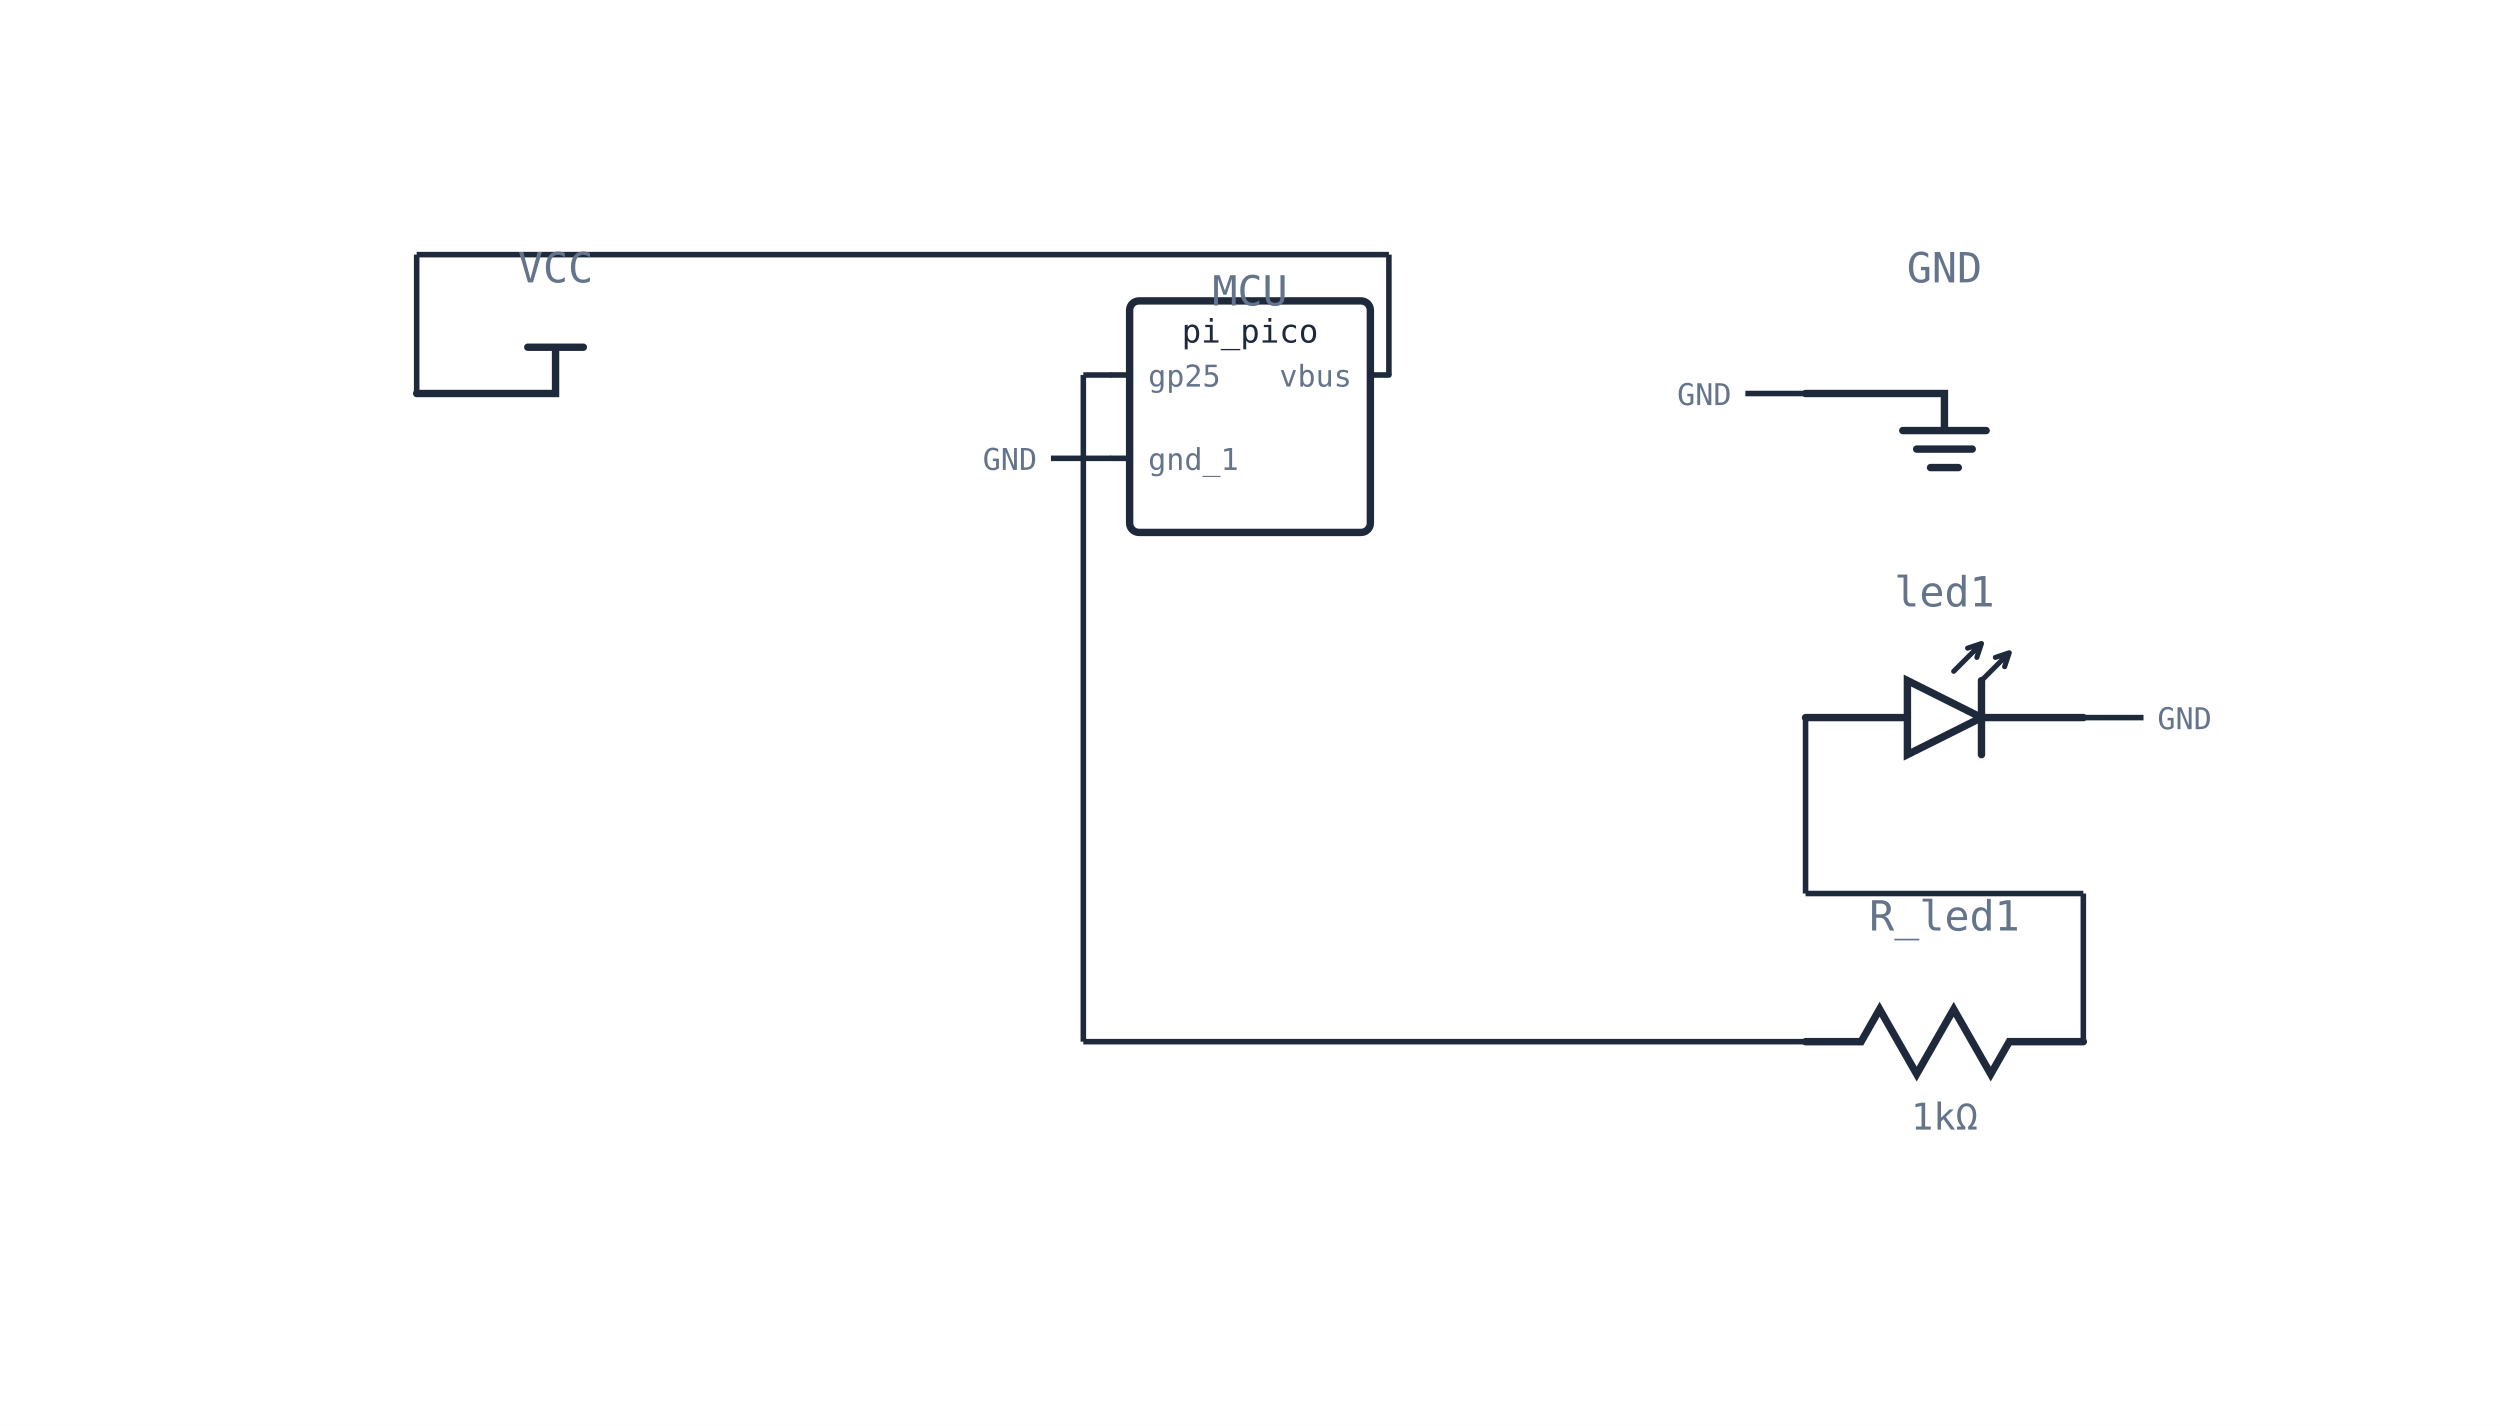
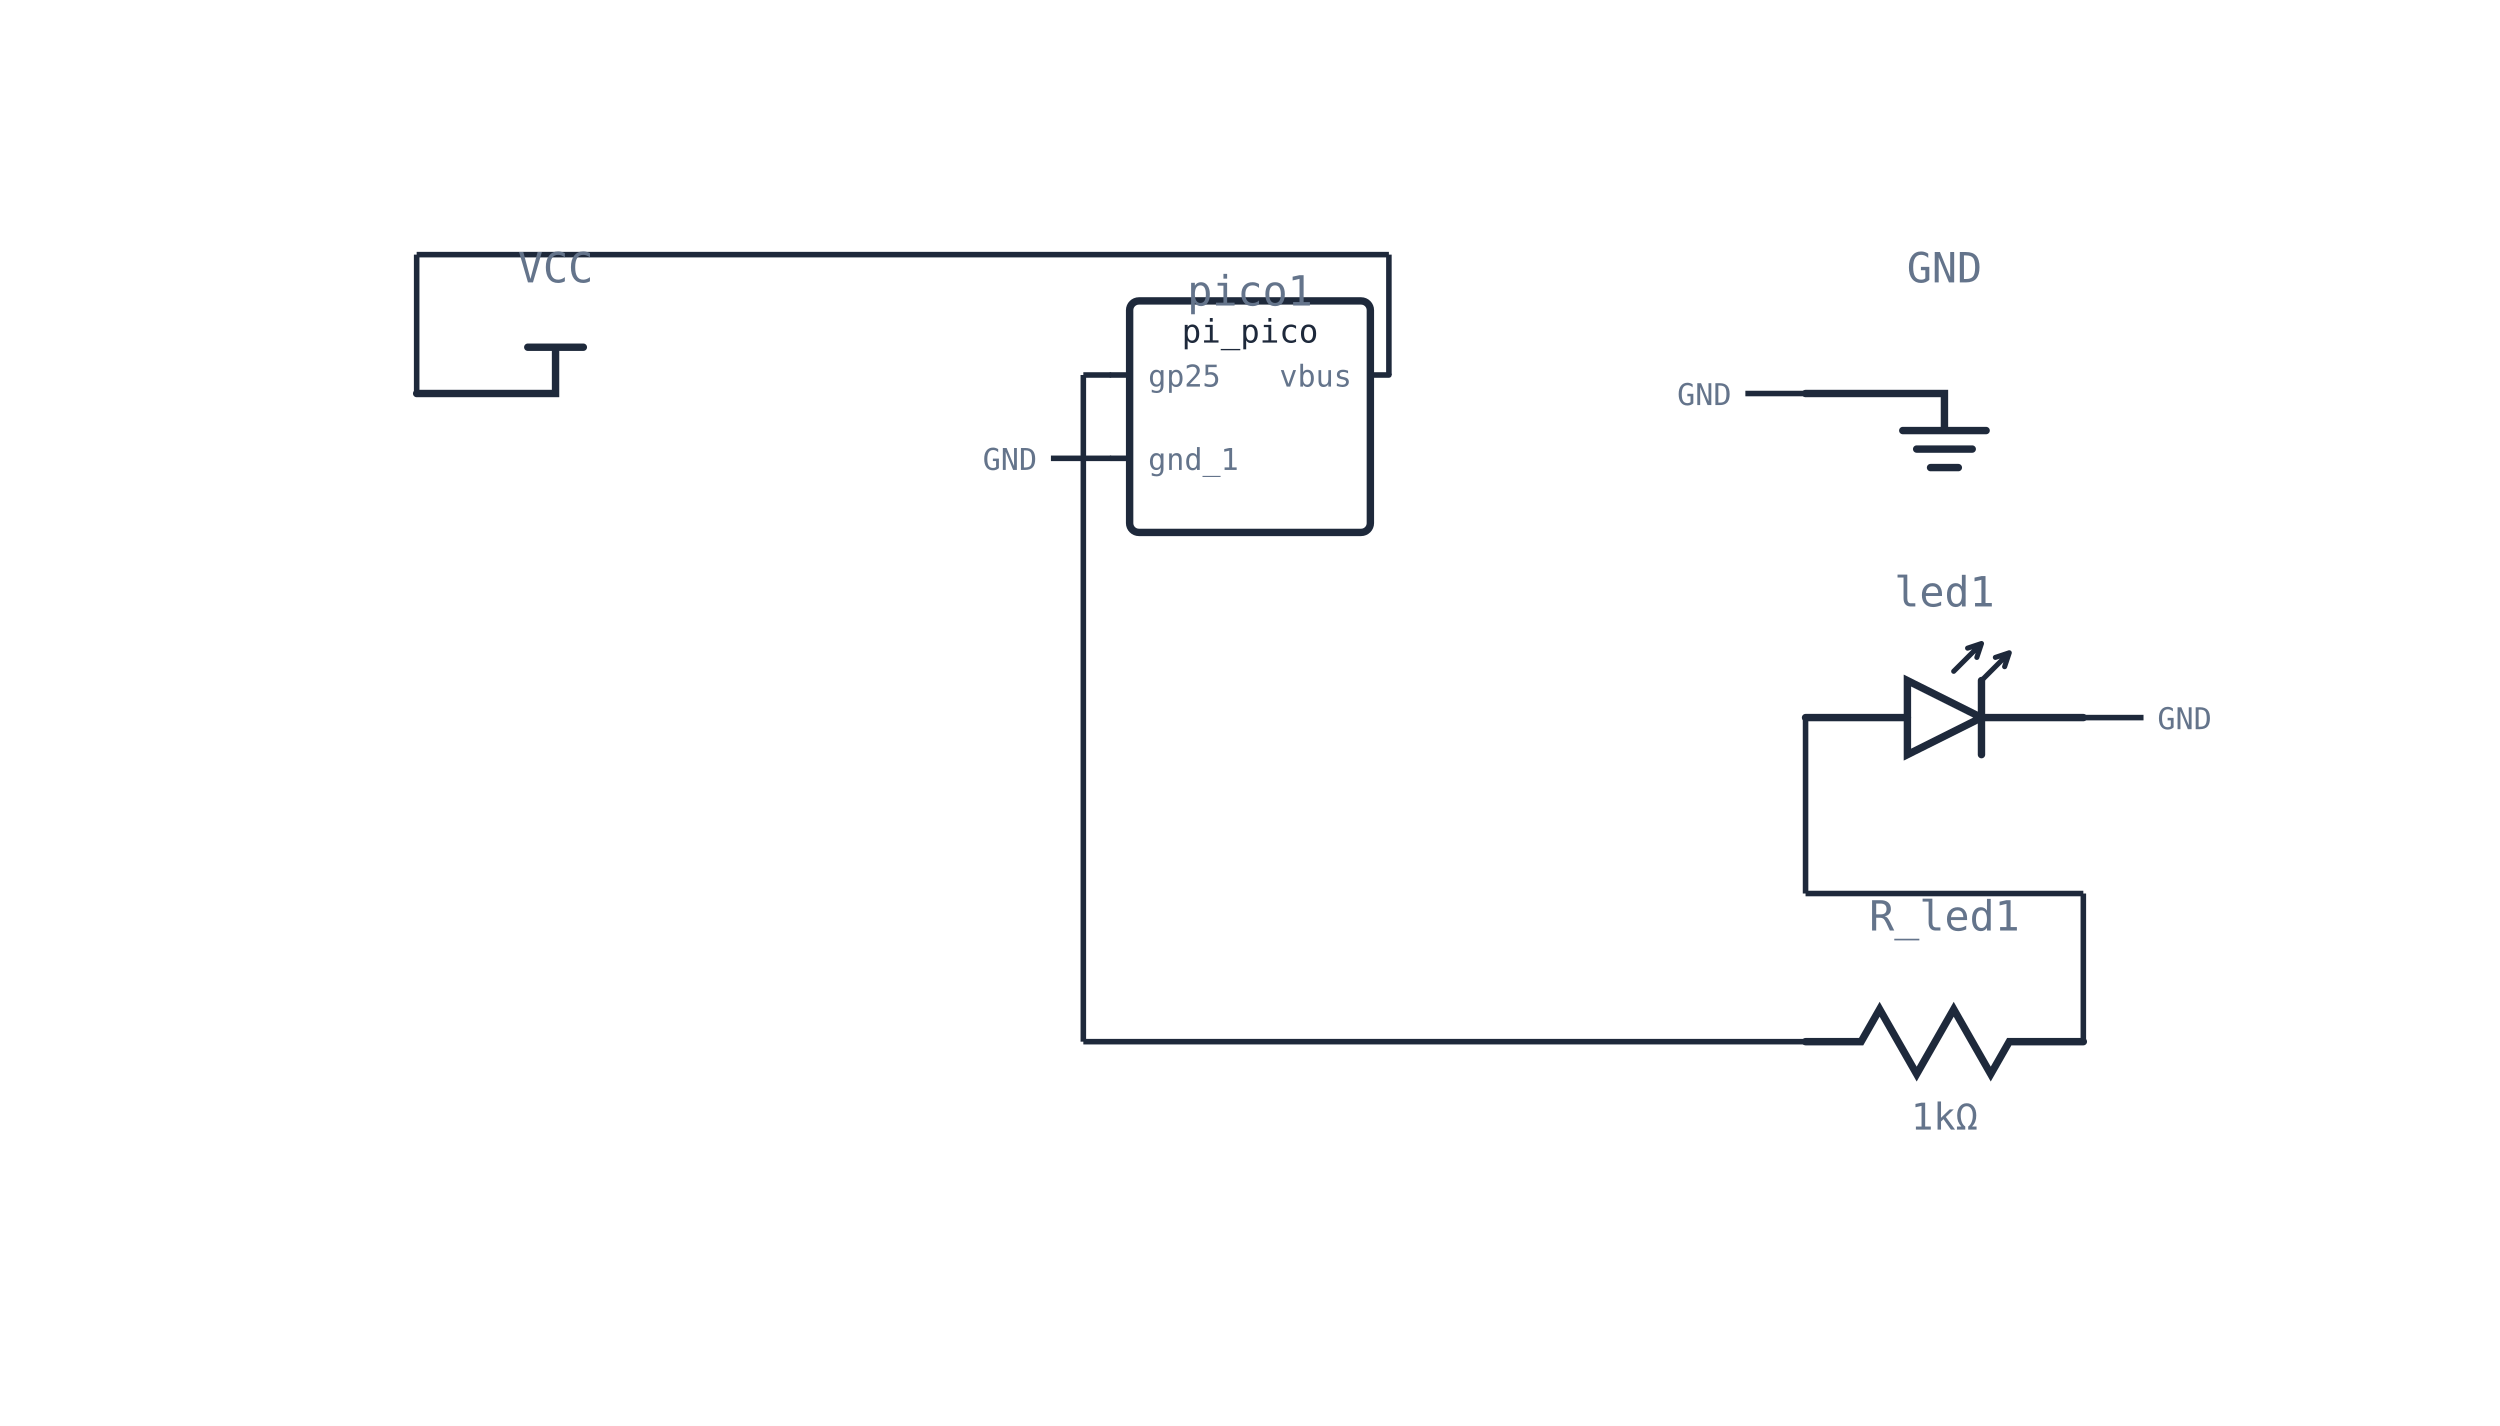
<svg xmlns="http://www.w3.org/2000/svg" width="540" height="308" viewBox="0 0 540 308">
  <rect width="540" height="308" fill="#ffffff" />
  <g fill="none" stroke="#1e293b" stroke-width="1.2">
    <line x1="240" y1="81" x2="234" y2="81" />
    <line x1="234" y1="81" x2="234" y2="225" />
    <line x1="234" y1="225" x2="390" y2="225" />
  </g>
  <g fill="none" stroke="#1e293b" stroke-width="1.2">
    <line x1="390" y1="155" x2="390" y2="193" />
    <line x1="390" y1="193" x2="450" y2="193" />
    <line x1="450" y1="193" x2="450" y2="225" />
  </g>
  <g fill="none" stroke="#1e293b" stroke-width="1.2">
    <line x1="300" y1="81" x2="300" y2="55" />
    <line x1="300" y1="55" x2="90" y2="55" />
    <line x1="90" y1="55" x2="90" y2="85" />
  </g>
  <g>
    <line x1="390" y1="85" x2="377" y2="85" stroke="#1e293b" stroke-width="1.2" />
    <text x="374" y="87.5" text-anchor="end" font-size="6.5" font-family="monospace" fill="#64748b">GND</text>
  </g>
  <g>
    <line x1="240" y1="99" x2="227" y2="99" stroke="#1e293b" stroke-width="1.2" />
    <text x="224" y="101.5" text-anchor="end" font-size="6.5" font-family="monospace" fill="#64748b">GND</text>
  </g>
  <g>
    <line x1="450" y1="155" x2="463" y2="155" stroke="#1e293b" stroke-width="1.2" />
    <text x="466" y="157.5" text-anchor="start" font-size="6.5" font-family="monospace" fill="#64748b">GND</text>
  </g>
  <g transform="translate(120 85)" stroke="#1e293b" stroke-width="1.6" fill="none" stroke-linecap="round">
    <path d="M -30 0 L 0 0 L 0 -10 M -6 -10 L 6 -10" />
    <text x="0" y="-24" text-anchor="middle" font-size="9" font-family="monospace" fill="#64748b" stroke="none">VCC</text>
  </g>
  <g transform="translate(420 85)" stroke="#1e293b" stroke-width="1.6" fill="none" stroke-linecap="round">
    <path d="M -30 0 L 0 0 L 0 8 M -9 8 L 9 8 M -6 12 L 6 12 M -3 16 L 3 16" />
    <text x="0" y="-24" text-anchor="middle" font-size="9" font-family="monospace" fill="#64748b" stroke="none">GND</text>
  </g>
  <g transform="translate(270 90)" stroke="#1e293b" stroke-width="1.6" fill="none" stroke-linecap="round">
    <rect x="-26" y="-25" width="52" height="50" rx="2" />
    <path d="M -26 -9 L -30 -9" stroke-width="1.2" />
    <text x="-22" y="-6.5" text-anchor="start" font-size="6.5" font-family="monospace" fill="#64748b" stroke="none">gp25</text>
    <path d="M -26 9 L -30 9" stroke-width="1.2" />
    <text x="-22" y="11.5" text-anchor="start" font-size="6.5" font-family="monospace" fill="#64748b" stroke="none">gnd_1</text>
    <path d="M 26 -9 L 30 -9" stroke-width="1.2" />
    <text x="22" y="-6.5" text-anchor="end" font-size="6.5" font-family="monospace" fill="#64748b" stroke="none">vbus</text>
    <text x="0" y="-16" text-anchor="middle" font-size="7" font-family="monospace" fill="#1e293b" stroke="none">pi_pico</text>
-     <text x="0" y="-24" text-anchor="middle" font-size="9" font-family="monospace" fill="#64748b" stroke="none">MCU</text>
+     <text x="0" y="-24" text-anchor="middle" font-size="9" font-family="monospace" fill="#64748b" stroke="none">pico1</text>
  </g>
  <g transform="translate(420 225)" stroke="#1e293b" stroke-width="1.6" fill="none" stroke-linecap="round">
    <path d="M -30 0 L -18 0 L -14 -7 L -6 7 L 2 -7 L 10 7 L 14 0 L 30 0" />
    <text x="0" y="19" text-anchor="middle" font-size="8" font-family="monospace" fill="#64748b" stroke="none">1kΩ</text>
    <text x="0" y="-24" text-anchor="middle" font-size="9" font-family="monospace" fill="#64748b" stroke="none">R_led1</text>
  </g>
  <g transform="translate(420 155)" stroke="#1e293b" stroke-width="1.6" fill="none" stroke-linecap="round">
    <path d="M -30 0 L -8 0 M 8 0 L 30 0" />
    <path d="M -8 -8 L -8 8 L 8 0 Z" />
    <path d="M 8 -8 L 8 8" />
    <path d="M 2 -10 L 8 -16 M 8 -16 L 5 -15 M 8 -16 L 7 -13 M 8 -8 L 14 -14 M 14 -14 L 11 -13 M 14 -14 L 13 -11" stroke-width="1.1" />
    <text x="0" y="-24" text-anchor="middle" font-size="9" font-family="monospace" fill="#64748b" stroke="none">led1</text>
  </g>
</svg>
